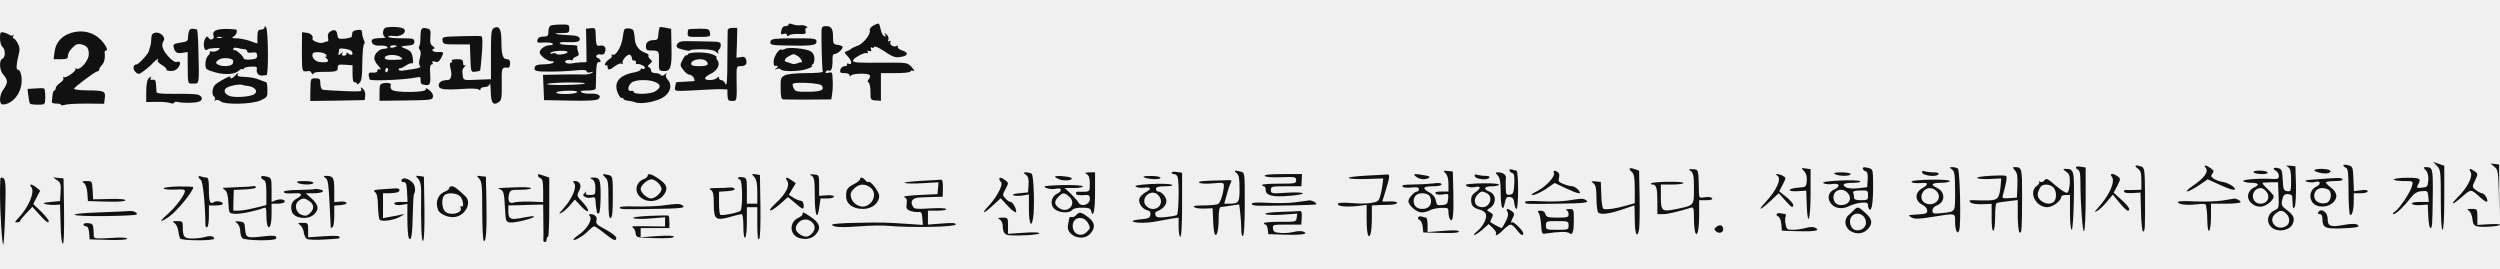
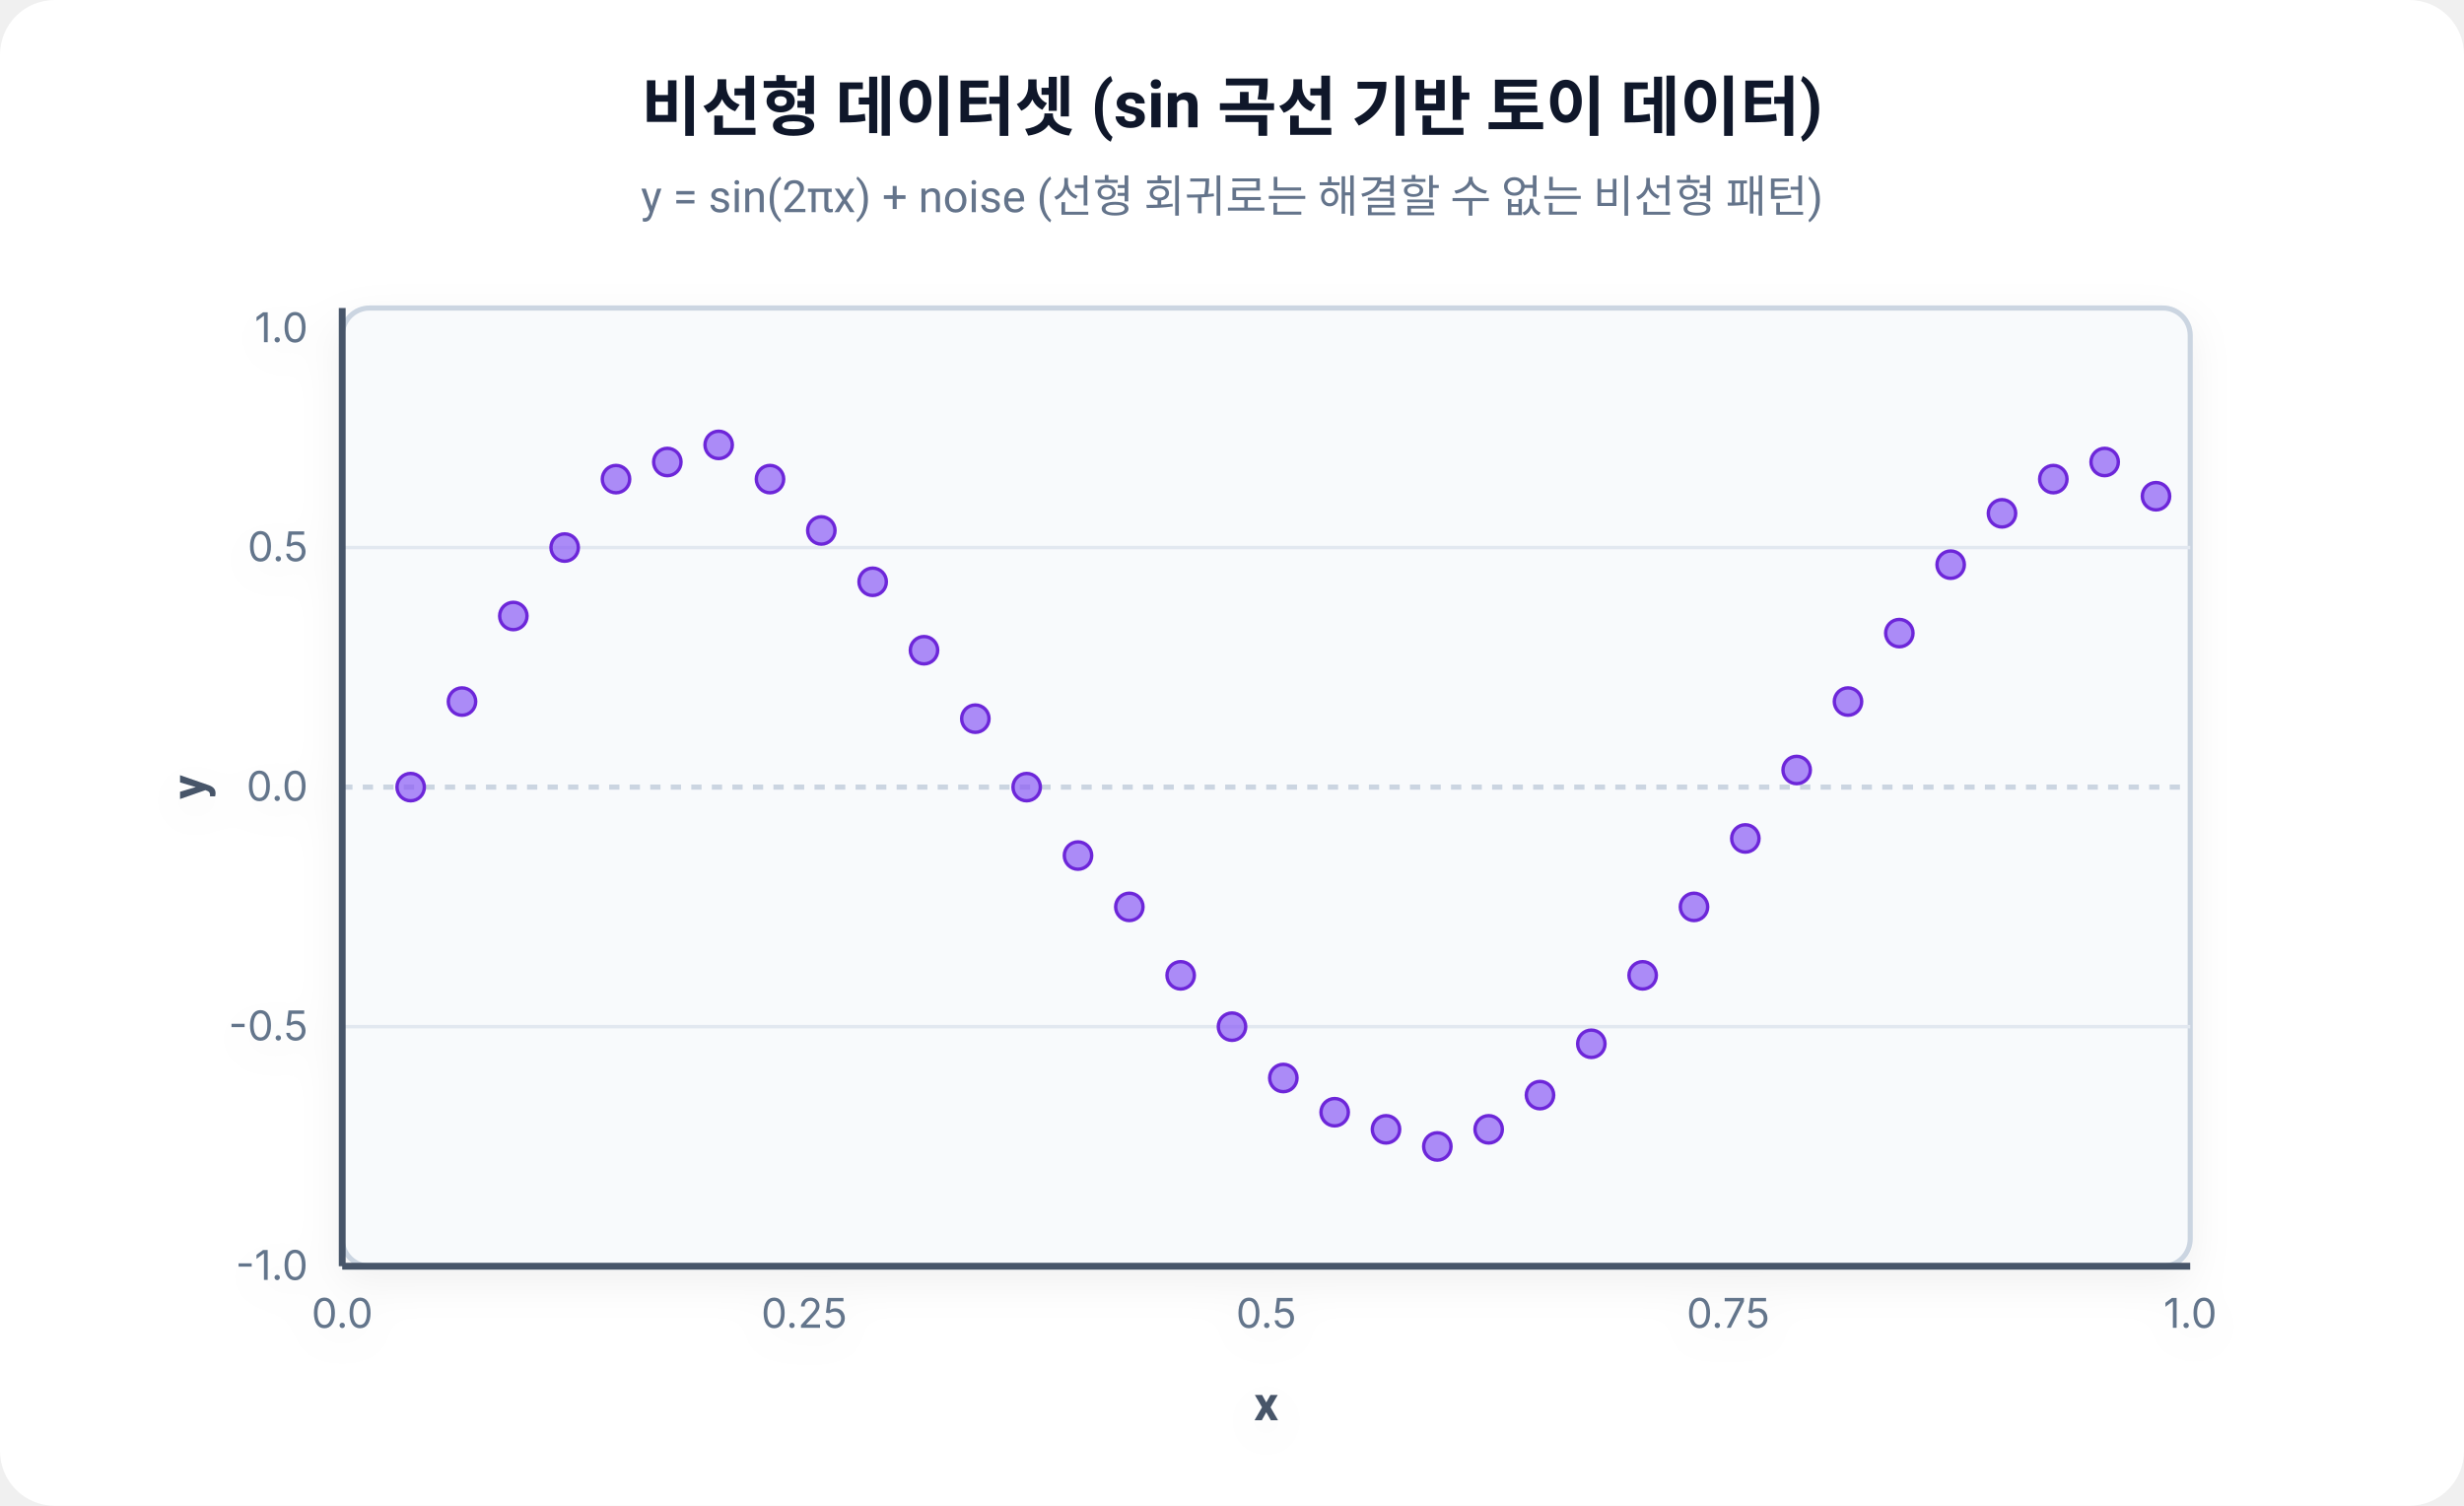
- <svg xmlns="http://www.w3.org/2000/svg" version="1.0" width="1436pt" height="154pt" viewBox="0 0 1436 154">
-   <g fill="none" stroke="none" transform="translate(0,154) scale(0.1,-0.1)">
-     <g fill="#111111">
-       <path d="M4530 1400 c0 -6 -8 -10 -19 -10 -12 0 -20 -9 -23 -25 -5 -21 -2 -25 13 -20 11 4 19 2 19 -6 0 -8 4 -8 13 -2 6 6 32 9 55 8 38 -2 43 0 39 16 -3 11 0 19 6 19 7 0 6 4 -2 9 -8 5 -23 8 -33 6 -11 -2 -30 0 -44 5 -15 6 -24 6 -24 0z" />
-       <path d="M5018 1394 c-15 -8 -25 -20 -22 -27 8 -21 -38 -80 -71 -90 -16 -6 -32 -13 -35 -17 -3 -3 -14 -10 -24 -13 -18 -7 -18 -8 3 -30 25 -27 28 -52 5 -43 -8 3 -12 2 -9 -4 3 -6 -3 -10 -13 -10 -11 0 -22 -9 -25 -20 -4 -17 0 -20 24 -20 16 0 29 -5 29 -12 0 -9 3 -10 8 -2 9 13 100 15 108 2 3 -5 1 -15 -6 -23 -7 -9 -8 -15 0 -20 5 -3 10 -27 10 -53 0 -45 1 -47 30 -49 l30 -2 0 79 0 80 85 0 c48 0 85 4 85 10 0 5 7 7 16 3 9 -3 6 5 -9 21 -25 27 -26 27 -164 26 -155 -1 -173 0 -173 12 0 13 64 49 78 43 8 -3 10 0 6 7 -5 7 -2 9 9 5 12 -4 14 -2 10 10 -4 10 -2 14 4 10 6 -4 13 -2 15 4 2 6 27 -5 57 -25 54 -37 68 -40 109 -30 31 9 28 23 -8 35 -17 6 -27 16 -23 22 3 5 1 7 -5 4 -16 -11 -44 4 -38 20 4 9 2 11 -6 7 -7 -5 -9 -2 -5 9 3 9 -1 21 -11 29 -13 11 -14 11 -8 -1 6 -9 5 -12 -5 -9 -7 2 -16 19 -20 37 -9 41 -9 42 -41 25z" />
-       <path d="M3163 1393 c-7 -2 -13 -18 -13 -34 0 -25 -4 -29 -29 -29 -20 0 -30 -6 -34 -19 -4 -16 1 -18 39 -15 24 1 46 -2 49 -7 4 -5 -5 -9 -19 -9 -25 0 -56 -23 -56 -41 0 -20 51 -55 73 -51 4 1 7 -2 7 -6 0 -5 -21 -10 -46 -11 -53 -1 -64 -6 -64 -27 0 -10 14 -14 53 -15 73 -1 123 1 190 7 39 4 57 2 57 -6 0 -7 9 -9 23 -5 18 5 19 4 5 -5 -9 -5 -29 -9 -45 -8 -15 1 -74 1 -131 0 l-103 -2 3 -72 3 -73 149 -3 c103 -2 153 1 163 9 21 18 0 33 -44 31 -21 -1 -45 2 -53 8 -11 7 -2 10 33 10 30 0 48 4 49 13 0 6 2 44 2 82 1 50 5 69 14 68 17 -4 15 16 -3 23 -21 8 -7 27 16 21 12 -3 20 2 24 14 9 26 -3 41 -28 37 -23 -3 -23 -3 -26 80 -1 19 -6 23 -28 20 l-27 -3 2 -96 1 -96 -32 -1 c-17 -1 -41 -4 -53 -6 -28 -6 -52 9 -29 18 9 3 21 4 26 0 5 -3 9 -1 9 5 0 5 9 12 20 16 15 5 17 11 10 30 -5 12 -6 26 -3 29 4 3 -12 7 -35 7 -54 2 -59 3 -67 11 -4 4 10 7 31 6 67 -2 84 2 84 16 0 18 -13 22 -80 25 -65 3 -81 11 -22 11 38 0 42 2 42 25 0 23 -3 25 -47 24 -27 0 -54 -3 -60 -6z m97 -152 c0 -11 -59 -20 -66 -10 -2 5 -12 5 -21 2 -10 -4 -14 -2 -10 4 8 12 97 16 97 4z m100 -180 c0 -4 -50 -8 -111 -9 -61 -1 -108 1 -106 5 6 10 217 13 217 4z m-45 -51 c-3 -5 -33 -10 -66 -10 -78 0 -68 17 11 19 39 1 59 -3 55 -9z" />
-       <path d="M1520 1383 c0 -7 -9 -13 -20 -13 -16 0 -20 -7 -21 -32 -1 -18 -1 -36 0 -40 1 -10 3 -10 -44 7 -22 8 -56 14 -75 15 -29 0 -32 2 -17 11 17 10 24 38 10 40 -99 9 -139 -3 -126 -38 6 -17 -18 -28 -28 -12 -8 12 -11 12 -19 -1 -19 -28 -7 -84 13 -63 4 3 23 6 42 7 31 1 33 0 18 -12 -10 -7 -26 -11 -36 -8 -9 2 -15 1 -12 -4 3 -4 -2 -13 -10 -20 -8 -7 -15 -28 -15 -46 0 -32 3 -34 54 -49 59 -17 117 -13 140 11 8 7 16 10 20 7 3 -4 6 -2 6 3 0 5 18 10 39 11 34 2 39 0 36 -17 -4 -20 12 -37 33 -34 6 1 17 2 23 3 12 1 10 253 -2 273 -7 10 -9 10 -9 1z m-247 -60 c-7 -2 -19 -2 -25 0 -7 3 -2 5 12 5 14 0 19 -2 13 -5z m134 -66 c7 0 13 -6 13 -12 0 -7 11 -10 28 -7 22 3 28 0 29 -16 1 -16 -6 -21 -38 -24 -21 -2 -39 1 -39 6 0 12 -48 55 -54 48 -3 -3 -6 0 -6 7 0 7 9 9 27 5 15 -4 33 -7 40 -7z m-69 -62 c2 -2 2 -11 -1 -20 -7 -17 -63 -20 -87 -5 -13 9 -12 12 5 26 18 14 69 13 83 -1z" />
-       <path d="M2218 1382 c-21 -4 -25 -48 -5 -55 6 -3 -7 -6 -30 -6 -45 -1 -57 -9 -43 -31 5 -9 22 -13 44 -12 19 1 37 -2 41 -8 4 -6 -4 -10 -18 -10 -28 0 -57 -28 -57 -55 0 -10 10 -29 23 -43 15 -16 17 -23 7 -20 -8 2 -14 -2 -13 -9 2 -7 -8 -11 -25 -10 -22 2 -26 -2 -24 -18 2 -11 5 -21 6 -22 10 -10 206 -1 267 12 23 5 26 3 25 -17 -1 -18 5 -24 27 -26 29 -4 32 5 27 86 -1 18 3 32 10 32 6 0 8 5 4 11 -4 7 0 9 14 5 17 -6 24 0 37 23 16 32 15 34 -22 32 -11 -1 -24 3 -28 8 -3 6 0 11 7 11 8 1 6 6 -6 15 -14 10 -17 23 -14 55 3 36 1 41 -20 47 -31 7 -36 0 -37 -52 0 -24 -3 -47 -7 -51 -4 -4 -3 -13 3 -20 7 -8 7 -24 1 -47 -7 -23 -6 -39 0 -45 7 -7 -2 -13 -28 -17 -22 -3 -51 -8 -66 -10 -16 -3 -28 0 -28 5 0 6 3 9 8 8 4 -1 19 6 34 16 15 10 31 15 36 12 5 -3 6 11 3 31 -6 35 -13 43 -56 59 -15 7 -10 9 23 12 34 2 42 7 42 23 0 17 -7 19 -75 19 -41 0 -75 4 -75 9 0 5 15 7 34 4 39 -5 76 21 56 41 -10 10 -67 15 -102 8z m62 -106 c0 -2 -9 -6 -20 -9 -11 -3 -20 -1 -20 4 0 5 9 9 20 9 11 0 20 -2 20 -4z m25 -67 c11 -11 11 -11 -47 -13 -31 -1 -48 3 -48 11 0 22 71 24 95 2z m-75 -68 c0 -6 -4 -12 -8 -15 -5 -3 -9 1 -9 9 0 8 4 15 9 15 4 0 8 -4 8 -9z" />
-       <path d="M2837 1379 c-15 -9 -17 -27 -17 -152 l0 -142 -80 -3 c-86 -4 -80 -7 -84 48 -1 8 5 21 14 28 8 8 9 11 3 7 -9 -4 -13 1 -13 14 0 17 -6 21 -36 21 -21 0 -33 -4 -29 -10 3 -5 2 -10 -4 -10 -9 0 -9 -7 -1 -45 7 -31 -1 -55 -19 -55 -32 0 -51 -11 -51 -30 0 -23 27 -28 133 -21 51 4 92 2 97 -3 7 -7 10 -6 10 2 0 7 11 12 24 12 15 0 26 7 29 18 3 9 5 -11 6 -44 1 -66 14 -83 47 -60 15 11 17 28 16 105 -2 92 0 96 36 92 7 -1 12 9 12 24 0 18 -5 25 -19 25 -23 0 -31 26 -31 106 0 67 -13 89 -43 73z" />
-       <path d="M3789 1384 c-4 -13 -7 -27 -8 -49 -1 -18 -7 -25 -20 -25 -35 0 -51 -12 -51 -36 0 -18 5 -24 23 -24 53 0 53 0 52 -60 -1 -54 -1 -56 26 -58 41 -3 49 21 46 139 l-2 103 -32 7 c-18 3 -34 5 -34 3z" />
-       <path d="M4719 1368 c-2 -63 3 -233 7 -240 3 -4 -40 -8 -94 -8 -62 0 -109 -5 -125 -13 -22 -12 -24 -18 -23 -75 0 -48 4 -62 16 -63 8 -1 74 -1 145 -1 l130 1 5 33 c4 29 5 56 1 110 -1 11 -7 15 -23 10 -14 -3 -19 -2 -14 7 4 6 11 9 16 6 14 -9 23 15 22 57 -1 27 2 38 12 38 16 0 46 26 46 40 0 5 -12 10 -27 12 -25 3 -28 7 -28 43 0 50 -9 65 -41 65 -18 0 -24 -6 -25 -22z m1 -319 c17 -26 -1 -35 -75 -36 -65 -1 -76 1 -85 18 -6 11 -9 23 -6 27 8 13 158 5 166 -9z" />
-       <path d="M1086 1363 c-3 -8 -6 -25 -6 -38 0 -20 -6 -25 -44 -30 -38 -6 -43 -9 -38 -28 7 -29 19 -36 52 -30 l28 4 0 -63 c1 -126 -1 -118 32 -118 36 0 35 -10 29 213 -1 53 -5 97 -8 98 -3 0 -14 2 -23 4 -9 2 -19 -4 -22 -12z" />
-       <path d="M3586 1370 c-2 -3 -7 -26 -10 -52 -8 -50 -41 -102 -58 -92 -7 4 -8 2 -4 -4 3 -6 -2 -16 -13 -21 -10 -6 -21 -18 -25 -26 -3 -9 -2 -13 4 -10 6 3 10 -1 10 -9 0 -21 12 -20 44 5 14 11 31 17 37 13 7 -4 9 -3 6 3 -9 14 29 57 42 48 6 -3 11 -13 11 -21 0 -8 6 -13 13 -12 6 2 11 -3 10 -9 -2 -7 0 -12 5 -11 15 4 52 -14 46 -23 -3 -5 -10 -7 -15 -4 -5 4 -9 2 -9 -4 0 -6 -17 -13 -37 -17 -91 -16 -123 -62 -90 -128 8 -14 17 -23 20 -19 4 3 7 2 7 -3 0 -5 11 -11 23 -12 13 -1 34 -5 47 -10 36 -13 130 6 167 34 37 28 44 71 17 98 -8 9 -12 21 -8 28 6 10 4 10 -8 0 -11 -9 -18 -10 -23 -2 -3 5 -17 10 -31 10 -14 0 -24 6 -24 14 0 8 -6 17 -12 20 -10 3 -8 9 5 19 15 13 15 16 2 27 -8 7 -13 16 -10 20 3 5 -5 12 -17 16 -36 11 -60 42 -62 82 -1 21 -5 43 -9 49 -7 11 -46 14 -51 3z m179 -302 c32 -14 32 -31 0 -52 -27 -18 -125 -20 -125 -4 0 5 -6 8 -13 6 -23 -5 -24 24 -1 46 19 19 101 22 139 4z" />
-       <path d="M3954 1371 c-2 -2 -4 -13 -4 -23 0 -19 1 -20 55 -20 75 0 77 1 73 24 -3 21 -8 23 -61 23 -32 0 -61 -2 -63 -4z" />
-       <path d="M4180 1368 c-1 -7 -1 -85 -2 -173 0 -117 -3 -154 -11 -137 -5 12 -16 22 -24 22 -7 0 -13 5 -13 12 0 9 -3 9 -12 0 -15 -15 -68 -16 -68 -2 0 6 15 18 34 27 37 17 55 56 37 77 -6 7 -8 15 -5 18 3 3 -10 11 -30 18 -40 13 -136 11 -136 -3 0 -6 -3 -7 -6 -4 -4 4 -14 -8 -23 -26 -16 -30 -16 -33 4 -59 11 -15 27 -27 36 -27 14 -1 29 -20 29 -35 0 -2 -23 -4 -52 -5 -28 -1 -53 -3 -54 -4 -1 -1 -4 -13 -6 -27 -3 -27 -18 -26 200 -14 56 3 102 2 101 -2 -1 -5 -1 -21 0 -36 1 -23 6 -28 26 -28 28 0 28 -1 26 118 -1 81 -1 82 23 82 29 0 40 13 31 39 -4 13 -12 17 -30 13 l-25 -4 3 86 2 86 -27 0 c-16 0 -28 -6 -28 -12z m-121 -181 c16 -20 4 -27 -46 -27 -30 0 -43 4 -43 14 0 26 69 36 89 13z" />
-       <path d="M1897 1359 c-11 -7 -16 -18 -13 -34 3 -14 2 -24 -2 -23 -4 1 -15 -2 -25 -7 -19 -8 -70 12 -62 24 7 13 -11 31 -35 33 l-25 3 -1 -112 c0 -102 2 -113 18 -113 10 0 20 1 23 3 3 1 10 -5 15 -13 5 -8 10 -10 10 -4 0 7 18 11 43 11 88 0 97 2 97 24 0 18 5 20 43 17 l42 -3 0 -50 c0 -35 4 -49 13 -48 6 2 12 -2 12 -8 0 -6 7 -4 15 5 12 11 16 40 16 116 1 55 5 103 10 106 5 3 5 13 -1 24 -5 10 -10 28 -10 40 0 17 -5 21 -27 18 -16 -2 -29 -9 -29 -15 -1 -7 -2 -17 -3 -22 0 -5 -19 -11 -41 -13 -35 -3 -39 -1 -42 21 -3 28 -16 35 -41 20z m122 -112 c6 -8 8 -17 4 -20 -3 -4 -12 -2 -20 4 -9 9 -13 8 -13 0 0 -6 -7 -11 -16 -11 -9 0 -12 5 -8 13 6 9 4 9 -8 -1 -14 -11 -16 -10 -13 5 2 10 4 19 4 21 3 9 61 -1 70 -11z m-145 -23 c4 -10 2 -13 -7 -9 -6 4 -3 0 7 -9 23 -19 8 -28 -38 -22 -28 3 -50 30 -39 49 8 14 71 7 77 -9z" />
-       <path d="M0 1320 c0 -21 6 -43 14 -49 18 -15 18 -61 0 -68 -21 -8 -17 -70 6 -93 11 -11 20 -28 20 -39 0 -10 -9 -30 -20 -44 -24 -31 -27 -87 -4 -87 44 0 90 43 104 100 11 46 1 100 -19 100 -9 0 -7 35 7 90 7 26 5 42 -7 63 -8 15 -19 27 -24 27 -4 0 -5 6 -1 13 4 6 4 9 -1 5 -4 -4 -13 -4 -19 1 -6 4 -21 11 -33 14 -21 5 -23 1 -23 -33z" />
-       <path d="M390 1344 c-44 -19 -72 -56 -77 -105 l-5 -39 41 0 c35 0 41 3 41 20 0 12 11 32 26 46 19 20 31 24 52 19 32 -8 42 -21 42 -57 0 -34 -47 -91 -69 -83 -8 3 -12 3 -8 -1 9 -10 -54 -55 -66 -47 -6 3 -7 1 -3 -5 4 -6 -5 -19 -19 -28 -14 -9 -25 -23 -25 -30 0 -8 -4 -14 -8 -14 -4 0 -9 -11 -10 -25 -1 -13 -3 -30 -4 -37 -2 -8 7 -13 25 -13 15 1 27 -3 27 -7 0 -4 10 -4 23 0 12 4 68 7 124 7 l101 -1 4 33 c5 40 -2 43 -104 44 -43 0 -76 5 -73 10 10 15 123 99 134 99 6 0 11 5 11 11 0 6 7 17 15 25 14 14 20 41 16 72 -1 6 3 12 9 12 14 0 -5 36 -34 64 -47 47 -120 58 -186 30z" />
-       <path d="M893 1352 c-17 -2 -23 -11 -24 -33 -1 -28 -4 -44 -9 -54 -1 -3 -3 -10 -4 -16 -2 -16 -59 -79 -72 -79 -20 0 -23 -27 -5 -44 16 -15 20 -14 49 8 18 13 41 33 51 45 18 20 38 30 27 13 -3 -5 8 -16 25 -26 16 -9 27 -21 25 -25 -3 -4 8 -8 24 -9 20 0 35 7 44 20 17 24 12 40 -9 32 -17 -7 -73 51 -81 84 -4 12 -1 28 5 36 16 19 -17 54 -46 48z" />
-       <path d="M2647 1332 c-105 -3 -108 -3 -105 -25 3 -21 8 -22 80 -22 l77 0 3 -80 c3 -79 3 -80 28 -77 14 2 26 5 28 6 1 2 6 46 10 99 5 64 4 97 -3 99 -5 2 -59 2 -118 0z" />
-       <path d="M4427 1305 c-9 -21 3 -25 74 -26 160 -4 189 0 189 21 0 19 -7 20 -129 20 -104 0 -130 -3 -134 -15z" />
-       <path d="M3914 1302 c-12 -2 -24 -11 -27 -21 -3 -13 5 -19 39 -27 23 -6 41 -7 39 -3 -3 3 26 6 63 6 47 0 73 -5 86 -16 11 -9 16 -11 13 -4 -4 6 -3 14 3 18 5 3 10 15 10 26 0 16 -7 19 -42 20 -24 0 -70 1 -103 2 -33 1 -70 1 -81 -1z" />
-       <path d="M4509 1259 c-7 -4 -16 -6 -20 -4 -12 8 -43 -36 -45 -65 -1 -16 1 -29 5 -28 19 2 24 -4 11 -13 -13 -9 -12 -10 2 -5 10 3 19 2 22 -2 8 -13 87 -14 138 -2 26 7 45 16 42 21 -3 5 -1 9 4 9 5 0 9 14 10 30 0 21 -6 35 -21 45 -25 16 -129 26 -148 14z m70 -39 c18 -9 37 -41 23 -38 -4 1 -15 -2 -24 -6 -10 -5 -26 -5 -35 0 -10 4 -21 8 -25 8 -18 2 -10 22 13 33 29 15 26 15 48 3z" />
-       <path d="M1350 1105 c-13 -16 -35 -21 -26 -6 9 14 -78 -32 -91 -49 -15 -18 -17 -57 -3 -65 6 -4 7 -11 4 -17 -4 -7 -2 -8 5 -4 6 4 19 2 28 -6 25 -21 179 -17 229 5 39 18 41 21 40 60 0 23 -3 43 -6 44 -3 1 -18 7 -35 13 -33 13 -52 17 -103 19 -19 0 -31 5 -27 11 9 15 -1 12 -15 -5z m76 -59 c44 -6 61 -37 27 -51 -34 -13 -108 -16 -135 -6 -29 11 -37 34 -16 47 19 12 72 22 88 17 8 -3 24 -6 36 -7z" />
-       <path d="M852 1088 c-7 -7 -12 -39 -12 -73 l0 -61 58 1 c31 1 67 -2 80 -7 12 -4 22 -3 22 2 0 5 10 7 23 4 28 -7 96 -6 119 2 25 8 22 31 -4 40 -13 4 -71 6 -130 5 -80 -1 -108 2 -109 11 -1 7 -2 27 -3 43 -1 23 -5 29 -20 27 -11 -2 -15 1 -11 7 8 15 2 14 -13 -1z" />
-       <path d="M1783 1025 l-1 -65 156 2 157 3 3 26 c2 14 -4 31 -13 39 -13 11 -15 10 -10 -3 6 -13 -7 -14 -102 -10 -59 2 -114 6 -120 8 -7 3 -13 18 -13 35 0 26 -3 30 -28 30 -28 0 -28 -1 -29 -65z" />
-       <path d="M2203 1062 c-20 -3 -23 -9 -23 -52 l0 -49 153 2 c144 2 152 3 154 22 2 12 -7 27 -22 38 -16 12 -23 13 -19 4 7 -19 -180 -21 -196 -2 -7 8 -9 18 -6 24 7 11 -12 18 -41 13z" />
-       <path d="M201 1032 l-43 -3 5 -40 c3 -23 7 -42 9 -44 5 -5 30 -7 61 -6 25 1 27 4 27 45 0 25 -3 46 -7 48 -5 2 -28 2 -52 0z" />
-       <path d="M13998 587 c21 -22 22 -32 22 -195 0 -108 4 -172 10 -172 6 0 10 68 10 184 l0 184 -32 11 -32 11 22 -23z" />
-       <path d="M13460 590 c0 -4 7 -10 15 -14 12 -4 15 -29 15 -135 0 -71 4 -132 9 -135 11 -7 21 28 21 82 l0 42 40 0 c23 0 40 5 40 11 0 8 -14 10 -40 6 l-39 -5 -3 71 c-3 68 -4 71 -30 78 -16 4 -28 4 -28 -1z" />
-       <path d="M14327 583 c21 -17 23 -28 26 -148 l3 -130 -1 145 0 145 -25 3 -25 3 22 -18z" />
-       <path d="M11925 580 c-3 -4 2 -10 10 -14 11 -4 15 -22 15 -73 0 -126 13 -294 21 -281 5 7 9 92 9 189 l0 177 -25 4 c-14 3 -28 2 -30 -2z" />
-       <path d="M12278 573 c18 -13 22 -25 22 -69 l0 -54 -37 -1 c-21 -1 -44 -1 -50 0 -7 1 -13 -3 -13 -9 0 -7 17 -10 48 -9 l47 3 3 -112 c1 -63 7 -112 12 -112 11 0 12 18 11 220 -1 128 -3 145 -18 152 -34 13 -49 8 -25 -9z" />
-       <path d="M12670 575 c18 -21 -10 -59 -74 -102 -27 -18 -41 -33 -33 -33 8 0 38 16 67 35 l51 35 66 -30 c36 -17 73 -30 81 -30 31 0 -18 37 -56 44 -21 3 -46 12 -57 20 -16 11 -17 17 -7 29 11 13 9 18 -10 31 -29 20 -44 21 -28 1z" />
-       <path d="M13143 580 c13 -9 17 -25 17 -76 0 -62 -1 -65 -22 -62 -21 3 -23 9 -26 64 -3 54 -6 63 -25 68 -27 7 -37 -3 -14 -15 9 -6 17 -19 17 -29 0 -16 -7 -19 -32 -18 -80 5 -179 -3 -173 -12 3 -5 24 -10 46 -10 44 0 51 -12 14 -28 -13 -6 -28 -23 -31 -38 -10 -39 36 -78 80 -70 30 6 66 38 66 58 0 6 -17 26 -37 44 -20 19 -32 34 -25 35 7 0 29 1 50 2 l37 0 3 -75 c3 -71 2 -75 -23 -86 -52 -24 -49 -92 6 -111 39 -13 88 4 99 35 12 31 5 48 -35 78 -29 22 -32 29 -26 58 6 27 12 33 31 33 14 0 26 -6 26 -12 1 -7 2 -28 3 -45 1 -27 3 -30 12 -16 5 10 8 66 7 125 l-3 108 -30 3 c-25 2 -27 1 -12 -8z m-129 -136 c30 -30 13 -74 -29 -74 -60 0 -59 88 2 90 6 0 19 -7 27 -16z m118 -131 c24 -22 23 -60 -3 -73 -54 -30 -106 34 -59 72 27 22 38 23 62 1z" />
-       <path d="M9360 571 c0 -5 7 -14 15 -21 11 -9 15 -34 15 -95 l0 -82 -57 -16 c-55 -15 -93 -21 -120 -18 -8 1 -13 27 -15 79 l-3 77 -30 3 c-27 2 -28 1 -12 -11 13 -11 17 -30 17 -83 0 -38 4 -75 9 -83 11 -17 67 -10 149 19 31 11 58 20 59 20 2 0 3 -36 3 -79 0 -81 13 -115 24 -63 4 15 5 98 4 184 l-3 158 -27 9 c-16 6 -28 6 -28 2z" />
-       <path d="M10350 573 c0 -2 7 -11 16 -20 9 -10 14 -29 12 -52 -3 -35 -4 -36 -50 -39 -27 -2 -48 -8 -48 -13 0 -7 19 -9 48 -7 l47 3 3 -83 c5 -137 22 -84 22 67 l0 139 -25 4 c-14 3 -25 3 -25 1z" />
-       <path d="M10700 571 c0 -5 7 -12 16 -15 11 -4 14 -17 12 -48 l-3 -43 -50 -6 c-50 -6 -85 3 -85 21 0 6 23 10 52 10 32 0 48 4 43 9 -6 5 -57 7 -119 4 -77 -4 -103 -9 -91 -16 10 -5 32 -7 51 -4 41 7 47 -14 10 -31 -32 -14 -42 -47 -22 -77 21 -32 66 -40 107 -19 18 9 50 18 71 20 31 2 38 -1 38 -16 0 -10 4 -21 9 -24 13 -8 21 47 20 145 0 81 -2 87 -22 93 -30 8 -37 7 -37 -3z m-86 -140 c23 -26 13 -59 -21 -67 -32 -8 -57 6 -61 35 -7 48 49 69 82 32z m116 -13 c0 -26 -3 -28 -40 -28 -28 0 -40 4 -40 14 0 8 -2 20 -5 28 -4 9 7 13 40 14 43 1 45 0 45 -28z" />
-       <path d="M11213 566 c14 -11 17 -30 17 -125 0 -124 5 -116 -77 -125 -48 -5 -53 -3 -53 15 0 12 10 23 25 29 50 19 50 79 -1 102 -38 18 -28 28 26 28 28 0 50 5 50 10 0 6 -42 9 -110 8 -60 -1 -110 -6 -110 -10 0 -9 22 -12 63 -9 35 3 34 -10 -3 -31 -42 -24 -42 -71 0 -93 18 -9 30 -23 30 -35 0 -16 -8 -19 -57 -22 -54 -3 -56 -4 -35 -16 19 -11 39 -11 121 2 137 22 131 23 131 -26 0 -52 14 -81 24 -50 11 34 4 346 -8 354 -6 4 -20 8 -31 8 -19 -1 -19 -1 -2 -14z m-88 -126 c34 -38 -10 -88 -61 -69 -28 10 -36 42 -17 68 18 27 55 27 78 1z" />
-       <path d="M11574 561 c13 -15 16 -34 14 -87 l-3 -69 -43 -3 c-38 -3 -43 -1 -38 15 20 70 26 106 19 112 -4 4 -46 4 -93 1 -51 -3 -80 -8 -72 -13 7 -5 41 -7 75 -5 l62 3 -3 -39 c-7 -74 -16 -86 -69 -87 -27 -1 -64 0 -83 1 -29 1 -33 -1 -22 -12 8 -8 33 -12 68 -11 l54 2 0 -80 c0 -51 4 -78 10 -74 6 3 10 39 10 80 0 41 3 76 8 78 4 3 33 8 65 11 l57 7 0 -90 c0 -49 5 -93 10 -96 13 -8 14 13 15 207 0 163 -1 168 -42 168 -14 0 -14 -2 1 -19z" />
-       <path d="M13934 561 c12 -13 16 -32 14 -58 -3 -35 -6 -38 -36 -41 -31 -3 -33 -2 -23 17 20 36 13 40 -64 40 -41 0 -75 -5 -75 -10 0 -5 25 -9 56 -9 56 0 56 0 49 -27 -8 -35 -71 -129 -98 -148 -12 -8 -16 -15 -8 -15 14 0 60 44 101 97 18 23 35 33 60 35 33 3 35 1 38 -29 l3 -33 -51 0 c-34 0 -49 -4 -45 -11 4 -6 26 -9 49 -7 l41 3 3 -68 c2 -37 7 -67 12 -67 11 0 12 15 14 202 1 142 -1 148 -41 148 -14 0 -14 -2 1 -19z" />
-       <path d="M8670 562 c0 -5 7 -13 16 -16 12 -4 14 -19 12 -63 -3 -51 -6 -58 -25 -61 -21 -3 -23 1 -24 40 -1 24 0 49 1 57 2 17 -18 31 -44 31 -18 0 -18 -1 -3 -18 13 -14 17 -38 17 -100 0 -85 13 -116 24 -56 6 29 11 35 29 32 17 -2 23 -11 25 -35 2 -18 7 -33 13 -33 5 0 9 48 9 110 0 61 -4 110 -9 110 -5 0 -16 3 -25 6 -9 3 -16 2 -16 -4z" />
-       <path d="M9713 557 c14 -12 17 -30 17 -100 0 -99 2 -96 -97 -117 -88 -18 -93 -14 -93 70 l0 70 65 0 c36 0 65 4 65 9 0 11 -176 8 -186 -2 -4 -4 0 -7 8 -7 22 0 28 -21 28 -101 l0 -69 33 0 c27 0 86 14 160 37 15 5 17 -3 17 -63 0 -75 13 -113 23 -72 4 12 7 58 7 101 l0 77 41 0 c27 0 38 4 33 11 -4 7 -21 9 -40 6 -31 -5 -34 -4 -35 21 -3 144 -2 137 -34 140 -27 2 -28 1 -12 -11z" />
-       <path d="M11868 554 c19 -13 22 -24 21 -66 -2 -31 -7 -52 -15 -55 -8 -3 -37 16 -66 41 -47 41 -54 44 -65 30 -7 -9 -17 -13 -25 -8 -7 4 -10 4 -6 -1 5 -5 -1 -14 -12 -22 -50 -35 -7 -123 59 -123 31 0 81 36 81 60 0 5 11 10 25 10 l25 0 0 -100 c0 -57 4 -100 10 -100 5 0 10 69 12 166 3 177 1 184 -49 184 -15 0 -14 -2 5 -16z m-74 -90 c19 -18 21 -65 4 -82 -32 -32 -105 8 -92 51 3 12 11 28 16 35 14 17 53 15 72 -4z" />
-       <path d="M13294 561 c8 -12 62 -22 81 -15 27 11 4 24 -41 24 -25 0 -43 -4 -40 -9z" />
-       <path d="M14191 552 c15 -24 -17 -88 -71 -142 -52 -52 -36 -51 24 1 51 45 48 45 108 -10 15 -13 30 -22 34 -19 8 9 -15 48 -29 48 -7 0 -22 8 -35 18 -23 18 -23 18 -5 56 17 37 17 38 -2 52 -26 19 -37 18 -24 -4z" />
-       <path d="M6730 548 c0 -4 6 -8 14 -8 8 0 17 -7 20 -16 10 -27 7 -212 -4 -219 -6 -4 -34 -9 -64 -12 -43 -4 -54 -2 -59 11 -4 11 -1 19 11 23 30 11 52 35 52 58 0 23 -28 55 -48 55 -7 0 -12 7 -12 15 0 11 13 15 53 15 35 1 47 3 37 9 -8 5 -62 7 -119 4 -73 -4 -98 -9 -86 -16 9 -5 30 -7 46 -5 41 6 46 -8 10 -26 -16 -9 -32 -25 -36 -35 -8 -26 14 -60 43 -68 17 -4 22 -12 20 -27 -3 -18 -11 -22 -58 -26 -30 -3 -50 -8 -44 -12 16 -10 83 -10 134 0 25 5 64 12 88 16 l42 6 0 -55 c0 -30 5 -55 10 -55 6 0 10 68 10 184 l0 184 -30 4 c-16 3 -30 1 -30 -4z m-62 -157 c7 -46 -49 -69 -83 -35 -37 37 16 99 60 70 11 -7 21 -23 23 -35z" />
-       <path d="M7103 546 c13 -11 17 -29 17 -89 0 -81 -4 -87 -60 -87 l-28 0 15 53 c7 28 18 59 23 68 7 13 3 16 -21 14 -16 -1 -62 -2 -101 -3 -52 -2 -69 -5 -58 -12 8 -5 42 -7 78 -3 56 5 62 4 62 -13 -1 -37 -19 -97 -32 -105 -7 -5 -44 -9 -83 -9 -50 0 -66 -3 -55 -10 8 -6 35 -9 60 -8 l45 2 3 -64 c1 -36 5 -72 8 -80 11 -30 24 14 24 83 0 46 4 67 13 68 6 0 33 4 58 8 l47 7 6 -50 c3 -28 6 -70 6 -94 0 -26 4 -41 10 -37 6 4 10 76 10 184 0 177 0 179 -22 185 -36 9 -45 7 -25 -8z" />
-       <path d="M8303 545 c11 -10 17 -33 17 -61 l0 -44 -41 0 c-27 0 -38 -4 -33 -11 4 -7 21 -9 41 -6 33 6 34 5 31 -26 -3 -28 -7 -32 -34 -35 -28 -3 -32 0 -37 27 -4 20 -17 35 -37 46 -44 23 -37 35 20 35 31 0 50 4 50 11 0 8 -16 10 -52 5 -29 -3 -81 -6 -116 -6 -44 0 -61 -3 -56 -11 4 -7 24 -9 50 -6 33 3 44 1 44 -9 0 -8 -4 -14 -10 -14 -16 0 -50 -38 -50 -55 0 -25 47 -65 75 -65 15 0 36 5 48 12 12 7 41 13 65 14 39 1 42 0 42 -25 0 -14 4 -33 9 -40 16 -25 22 24 19 154 l-3 120 -29 3 c-27 3 -28 2 -13 -13z m-95 -127 c7 -7 12 -21 12 -33 0 -28 -19 -45 -50 -45 -31 0 -50 17 -50 45 0 28 19 45 50 45 14 0 31 -5 38 -12z" />
-       <path d="M8926 546 c8 -20 -49 -81 -99 -105 -30 -15 -36 -21 -21 -21 12 0 45 16 73 34 l51 35 63 -30 c75 -35 98 -38 72 -9 -10 11 -25 20 -33 20 -9 0 -31 5 -49 12 -29 11 -33 16 -28 37 4 15 1 27 -7 32 -19 13 -28 11 -22 -5z" />
-       <path d="M11040 552 c0 -21 83 -32 95 -12 4 6 -8 10 -29 10 -19 0 -41 3 -50 6 -9 3 -16 2 -16 -4z" />
-       <path d="M12945 550 c3 -5 24 -10 46 -10 24 0 38 4 34 10 -3 6 -24 10 -46 10 -24 0 -38 -4 -34 -10z" />
-       <path d="M5893 536 c14 -11 17 -25 15 -58 l-3 -43 -50 -5 c-32 -3 -44 -8 -33 -12 9 -4 33 -4 52 -1 l36 6 0 -81 c0 -86 14 -117 24 -55 10 59 4 247 -8 255 -6 4 -20 8 -31 8 -19 -1 -19 -1 -2 -14z" />
-       <path d="M6243 539 c12 -7 17 -23 17 -54 0 -42 -2 -45 -27 -46 -16 -1 -34 -1 -40 0 -7 1 -13 -3 -13 -9 0 -10 18 -14 58 -10 17 1 22 -4 22 -23 0 -33 -49 -48 -65 -21 -5 10 -26 33 -44 51 l-35 33 52 0 c29 0 52 4 52 9 0 6 -46 9 -110 8 -60 -1 -110 -5 -110 -8 0 -11 43 -19 66 -13 33 8 38 -13 7 -28 -38 -18 -44 -69 -11 -92 28 -20 82 -21 97 -2 7 9 30 14 58 13 36 0 47 -4 50 -18 13 -47 23 2 23 107 l0 114 -32 0 c-27 -1 -30 -2 -15 -11z m-103 -127 c48 -39 -3 -102 -55 -68 -30 20 -32 39 -5 66 25 25 32 25 60 2z" />
-       <path d="M10540 540 c20 -13 90 -13 90 0 0 6 -24 10 -52 10 -38 0 -49 -3 -38 -10z" />
-       <path d="M3090 531 c0 -5 7 -11 15 -15 11 -4 15 -22 15 -71 l0 -66 -72 3 c-40 1 -83 -1 -96 -5 -26 -10 -38 9 -28 48 6 23 11 25 66 25 33 0 60 4 60 9 0 5 -39 7 -87 5 -113 -4 -112 -4 -88 -13 17 -7 21 -20 25 -97 5 -87 5 -89 32 -92 28 -3 143 26 135 35 -3 3 -31 -1 -62 -7 -72 -15 -85 -10 -85 35 l0 35 50 1 c28 1 73 2 100 3 l50 1 1 -100 c1 -55 1 -103 0 -107 0 -5 4 -8 9 -8 6 0 10 7 10 15 0 8 3 15 8 15 4 0 7 76 7 170 l0 170 -29 10 c-35 12 -36 12 -36 1z" />
-       <path d="M3476 522 c17 -16 19 -32 19 -129 0 -84 3 -109 13 -106 9 4 12 38 12 123 0 114 -1 118 -22 124 -38 10 -43 7 -22 -12z" />
-       <path d="M3720 530 c0 -6 -11 -15 -25 -20 -36 -14 -50 -56 -30 -87 34 -51 117 -50 151 2 22 34 15 55 -31 87 -42 29 -65 35 -65 18z m60 -40 c11 -11 20 -27 20 -35 0 -22 -37 -55 -60 -55 -23 0 -60 33 -60 55 0 20 40 55 62 55 10 0 27 -9 38 -20z" />
-       <path d="M4333 523 c12 -15 17 -37 17 -86 l0 -67 -30 0 -30 0 0 74 c0 71 -1 74 -25 78 -25 5 -36 -7 -14 -14 14 -5 16 -165 2 -179 -11 -11 -105 -29 -115 -23 -5 3 -8 34 -8 69 l0 64 48 3 c27 2 45 7 42 13 -3 6 -16 9 -30 8 -14 -2 -47 -3 -75 -3 -39 0 -46 -3 -32 -11 13 -8 17 -24 17 -78 0 -91 10 -100 90 -78 33 10 64 17 70 17 6 0 10 -29 10 -71 0 -44 4 -68 10 -64 6 3 10 44 10 91 l0 84 30 0 30 0 0 -97 c0 -66 3 -94 10 -87 7 7 9 77 8 190 l-3 179 -25 4 c-24 3 -24 2 -7 -16z" />
-       <path d="M4663 530 c14 -9 17 -27 17 -115 0 -111 15 -149 26 -65 l7 50 38 0 c22 0 39 5 39 11 0 6 -17 9 -42 7 l-43 -3 0 60 c0 59 0 60 -30 63 -25 2 -27 1 -12 -8z" />
-       <path d="M7265 529 c4 -6 40 -9 93 -7 81 3 87 2 87 -17 0 -19 -7 -20 -97 -20 -54 0 -98 -3 -98 -7 0 -5 5 -8 10 -8 6 0 10 -9 10 -20 0 -33 39 -43 134 -35 114 9 101 25 -14 18 -87 -6 -90 -5 -90 16 0 20 5 21 88 21 l87 0 2 35 2 35 -110 0 c-75 0 -108 -3 -104 -11z" />
-       <path d="M7845 531 c-66 -4 -105 -9 -97 -14 7 -5 55 -7 105 -5 l92 3 -3 -30 c-2 -16 -7 -47 -13 -67 -9 -34 -13 -37 -55 -44 -26 -4 -77 -4 -115 0 -37 3 -70 2 -73 -3 -9 -15 38 -21 103 -15 l61 7 0 -86 c0 -83 12 -120 24 -74 3 12 6 52 6 90 l0 67 38 2 c20 1 53 2 72 2 19 1 35 6 35 11 0 6 -19 9 -42 8 -24 -1 -43 -1 -43 0 0 1 9 31 20 65 23 74 25 93 8 90 -7 -1 -62 -4 -123 -7z" />
-       <path d="M8134 525 c22 -17 54 -19 74 -6 9 5 1 10 -25 14 -61 11 -71 9 -49 -8z" />
-       <path d="M8470 532 c0 -21 73 -31 85 -12 4 6 -6 10 -24 10 -16 0 -36 3 -45 6 -9 3 -16 2 -16 -4z" />
-       <path d="M10209 531 c27 -17 -5 -86 -73 -158 -44 -48 -23 -40 33 12 l48 45 36 -40 c38 -43 47 -48 47 -27 0 8 -18 28 -40 46 l-40 32 20 39 c20 39 20 39 1 50 -25 13 -53 14 -32 1z" />
-       <path d="M12130 525 c22 -27 -13 -106 -79 -179 -23 -25 -23 -27 -4 -17 11 6 36 29 55 52 l34 41 38 -46 c20 -25 42 -46 47 -46 21 0 7 25 -36 63 l-44 40 21 40 c19 39 20 41 2 54 -26 19 -50 18 -34 -2z" />
-       <path d="M1140 525 c0 -4 6 -13 14 -19 12 -9 25 -145 26 -259 0 -10 5 -15 10 -12 6 3 10 33 10 66 l0 59 40 0 c22 0 40 4 40 9 0 13 -35 20 -51 10 -23 -14 -29 1 -29 72 0 53 -3 69 -14 69 -8 0 -21 3 -30 6 -9 3 -16 3 -16 -1z" />
-       <path d="M1500 521 c0 -5 7 -11 15 -15 11 -4 15 -22 15 -74 l0 -70 -65 -16 c-35 -9 -78 -16 -95 -16 l-30 0 1 60 2 59 66 3 c40 2 64 7 61 13 -3 6 -9 8 -15 6 -5 -2 -46 -5 -90 -6 -44 -2 -82 -4 -84 -4 -3 -1 3 -7 12 -13 11 -9 17 -31 19 -73 3 -60 3 -60 35 -63 29 -3 119 15 166 33 15 6 17 1 17 -38 0 -25 3 -53 6 -62 12 -29 24 5 24 68 l0 57 34 0 c19 0 37 4 40 9 9 14 -22 21 -49 11 l-25 -10 0 69 c0 63 -2 69 -22 75 -31 8 -38 7 -38 -3z" />
-       <path d="M1871 517 c13 -9 17 -40 22 -147 4 -74 7 -136 7 -138 0 -2 5 0 10 3 6 3 10 33 10 65 l0 59 38 3 c20 2 35 7 32 13 -3 6 -20 9 -37 7 l-33 -3 0 69 c0 72 -6 82 -48 82 -15 -1 -16 -2 -1 -13z" />
-       <path d="M2402 513 c11 -12 17 -35 17 -68 -2 -194 2 -298 11 -289 7 7 9 77 8 190 l-3 179 -25 4 c-24 3 -24 2 -8 -16z" />
-       <path d="M2753 513 c15 -17 17 -42 17 -186 0 -91 4 -168 9 -171 13 -9 18 66 15 224 l-3 145 -28 3 c-27 4 -27 3 -10 -15z" />
-       <path d="M6060 525 c0 -3 12 -10 27 -16 30 -11 85 -3 65 10 -15 9 -92 14 -92 6z" />
-       <path d="M6575 520 c29 -12 98 -12 90 0 -3 6 -30 10 -58 9 -38 0 -47 -3 -32 -9z" />
-       <path d="M0 438 c0 -120 12 -309 19 -302 3 3 8 88 11 190 5 181 3 194 -26 194 -2 0 -4 -37 -4 -82z" />
-       <path d="M328 505 c20 -14 23 -24 20 -68 l-3 -52 -55 -5 c-42 -5 -49 -7 -30 -12 14 -4 39 -6 55 -5 l30 2 3 -112 c1 -66 7 -113 13 -113 6 0 8 69 7 188 l-3 187 -30 3 -30 3 23 -16z" />
-       <path d="M2307 507 c-3 -9 1 -14 11 -13 14 1 18 -10 20 -56 l3 -58 -41 0 c-28 0 -39 -4 -34 -11 4 -7 21 -9 40 -6 l34 6 0 -92 c0 -51 4 -98 9 -105 13 -22 20 20 22 138 1 58 4 109 7 115 11 18 7 50 -8 66 -22 24 -57 32 -63 16z" />
-       <path d="M3403 509 c11 -7 17 -22 17 -49 0 -38 -2 -40 -31 -40 -21 0 -28 4 -23 13 5 9 3 9 -7 -1 -12 -11 -12 -14 1 -23 8 -5 25 -7 38 -4 19 5 22 1 23 -22 1 -16 2 -32 4 -38 1 -5 3 -16 3 -23 1 -7 7 -10 12 -7 6 3 10 48 10 100 0 97 -4 106 -48 105 -15 -1 -15 -2 1 -11z" />
-       <path d="M4522 500 c17 -26 -9 -76 -69 -130 -55 -52 -30 -52 29 -1 l44 39 40 -33 c47 -41 52 -42 50 -12 0 14 -8 24 -18 24 -9 1 -28 9 -42 18 l-25 16 20 34 20 33 -23 16 c-31 22 -41 20 -26 -4z" />
-       <path d="M4940 510 c0 -5 -15 -17 -32 -26 -41 -21 -48 -31 -48 -71 0 -44 38 -73 97 -73 52 0 93 33 93 75 0 24 -51 90 -62 80 -3 -3 -11 1 -18 10 -14 17 -30 20 -30 5z m58 -46 c40 -28 24 -92 -28 -109 -30 -9 -73 16 -81 49 -6 22 -3 33 16 52 28 28 61 31 93 8z" />
-       <path d="M5740 512 c0 -4 4 -12 10 -18 14 -14 -25 -87 -70 -135 -49 -51 -31 -50 24 2 l44 40 40 -43 c22 -24 43 -40 47 -37 9 9 -16 59 -30 59 -7 0 -20 9 -30 20 -18 19 -17 21 1 55 18 34 18 35 -1 49 -22 17 -35 20 -35 8z" />
-       <path d="M13305 510 c-63 -4 -74 -7 -53 -14 15 -4 36 -5 46 -1 31 9 37 -13 7 -27 -47 -21 -45 -91 3 -109 50 -19 112 13 112 57 0 14 -12 32 -30 46 -16 12 -30 25 -30 30 0 4 23 8 51 8 31 0 48 4 44 10 -6 10 -15 10 -150 0z m75 -64 c15 -19 9 -56 -11 -69 -9 -5 -28 -7 -42 -3 -52 13 -42 86 12 86 16 0 34 -7 41 -14z" />
-       <path d="M5285 501 c-60 -4 -100 -9 -88 -12 12 -4 61 -4 108 -1 l86 5 -3 -34 -3 -34 -105 -5 c-62 -3 -97 -8 -86 -13 14 -5 17 -15 14 -38 -4 -26 -1 -32 20 -40 14 -5 35 -8 46 -7 18 3 21 -3 24 -35 l3 -39 -88 6 c-133 9 -147 9 -295 6 -76 -1 -138 -6 -138 -10 0 -15 53 -18 159 -10 58 5 131 6 161 3 134 -12 390 -7 390 8 0 9 -23 10 -80 5 l-80 -6 0 40 0 40 56 0 c31 0 53 4 49 9 -3 6 -43 7 -94 4 -81 -5 -90 -4 -99 14 -16 29 2 48 45 49 21 1 58 2 83 3 l45 1 1 50 c1 31 -3 49 -10 48 -6 -1 -60 -4 -121 -7z" />
-       <path d="M483 488 c10 -8 17 -31 19 -58 l3 -45 108 -3 c68 -2 107 1 107 8 0 6 -35 9 -92 7 l-93 -2 -3 53 c-3 51 -4 52 -34 52 -28 0 -30 -2 -15 -12z" />
-       <path d="M1710 490 c20 -13 90 -13 90 0 0 6 -24 10 -52 10 -38 0 -49 -3 -38 -10z" />
-       <path d="M3297 489 c20 -20 -10 -92 -66 -153 -23 -25 -23 -27 -5 -18 12 7 34 26 49 44 l27 32 36 -39 c22 -23 38 -33 40 -26 2 7 -12 29 -31 49 -34 36 -35 38 -21 65 17 31 6 57 -24 57 -12 0 -13 -3 -5 -11z" />
-       <path d="M8420 479 c0 -12 31 -19 56 -13 31 8 31 -9 -1 -30 -17 -11 -25 -26 -25 -45 0 -32 13 -46 52 -56 15 -4 30 -15 33 -25 8 -24 -17 -72 -51 -99 -15 -12 -22 -21 -16 -21 6 0 27 14 47 31 l36 32 24 -23 c13 -13 22 -27 19 -31 -12 -21 15 -7 41 21 16 16 35 30 42 30 7 0 22 -13 35 -30 22 -30 38 -39 38 -20 0 14 -57 70 -64 63 -10 -10 -7 7 5 29 9 18 8 24 -7 35 -25 18 -37 16 -25 -4 6 -12 4 -28 -10 -55 -11 -21 -21 -38 -23 -38 -8 0 -66 32 -66 36 0 3 5 14 10 24 8 15 6 21 -11 31 -20 10 -20 12 -6 21 44 24 44 82 1 98 -37 14 -29 30 16 30 22 0 40 4 40 10 0 5 -40 8 -95 7 -52 -1 -95 -5 -95 -8z m121 -49 c37 -20 18 -80 -26 -80 -43 0 -58 39 -28 72 19 21 27 22 54 8z" />
-       <path d="M180 465 c22 -26 -15 -115 -74 -177 -23 -24 -24 -27 -7 -25 11 1 18 4 16 7 -1 3 14 22 34 43 l37 39 36 -40 c41 -46 58 -58 58 -42 0 7 -20 31 -44 55 l-45 43 20 39 20 38 -22 18 c-26 21 -46 23 -29 2z" />
-       <path d="M940 458 c0 -6 28 -8 63 -7 50 3 61 1 59 -11 -6 -27 -55 -91 -100 -131 -51 -45 -46 -51 10 -13 45 32 138 145 138 169 0 3 -38 4 -85 4 -47 -1 -85 -6 -85 -11z" />
-       <path d="M2580 460 c0 -6 -8 -13 -17 -17 -46 -16 -65 -60 -47 -108 10 -26 62 -48 100 -41 60 12 95 83 57 119 -53 49 -64 57 -78 57 -8 0 -15 -5 -15 -10z m62 -47 c18 -16 26 -69 8 -58 -5 3 -7 0 -4 -9 12 -31 -62 -48 -90 -20 -19 18 -21 75 -4 92 17 17 68 15 90 -5z" />
-       <path d="M1807 454 c-2 -2 -43 -4 -90 -5 -48 0 -87 -5 -87 -10 0 -10 17 -12 68 -9 38 2 42 -11 7 -30 -29 -16 -38 -39 -29 -74 10 -39 89 -52 126 -19 32 29 29 54 -9 90 l-37 33 46 0 c51 0 73 15 33 22 -13 3 -26 4 -28 2z m-29 -70 c27 -19 28 -45 2 -69 -16 -15 -26 -17 -48 -9 -34 12 -44 61 -16 81 23 17 35 16 62 -3z" />
-       <path d="M2196 453 c-48 -3 -56 -6 -42 -16 11 -9 16 -31 17 -79 1 -36 5 -72 9 -79 10 -15 85 -4 120 17 l25 15 -25 -5 c-14 -3 -42 -9 -62 -12 l-38 -7 0 72 0 71 34 0 c19 0 41 3 50 6 20 8 11 25 -12 22 -9 -1 -43 -3 -76 -5z" />
-       <path d="M9005 388 c-33 -5 -102 -7 -152 -4 -57 3 -93 2 -93 -4 0 -13 5 -13 190 -10 157 2 183 6 159 21 -16 10 -23 10 -104 -3z" />
-       <path d="M12765 388 c-33 -5 -104 -7 -157 -5 -54 3 -98 2 -98 -3 0 -14 48 -20 105 -14 43 5 55 4 57 -7 0 -8 2 -18 3 -24 2 -5 3 -36 4 -68 2 -87 21 -60 21 29 l0 74 85 0 c47 0 85 4 85 9 0 9 -26 22 -38 20 -4 -1 -34 -6 -67 -11z" />
-       <path d="M7440 378 c-36 -5 -107 -6 -157 -3 -60 3 -93 2 -93 -5 0 -5 10 -10 23 -11 57 -3 343 3 347 7 7 7 -23 24 -40 23 -8 -1 -44 -6 -80 -11z" />
-       <path d="M3800 359 c-36 -4 -104 -6 -152 -5 -49 2 -88 0 -88 -5 0 -12 7 -12 195 -9 162 2 188 6 164 21 -16 10 -27 10 -119 -2z" />
-       <path d="M10648 332 c-9 -9 -24 -23 -32 -30 -9 -7 -16 -24 -16 -37 0 -60 85 -88 128 -42 31 33 27 59 -14 95 -41 36 -43 37 -66 14z m70 -65 c6 -50 -70 -71 -87 -23 -11 29 -2 56 23 66 28 11 60 -10 64 -43z" />
-       <path d="M8998 333 c6 -2 12 -13 12 -24 0 -17 -8 -19 -64 -19 -55 0 -64 3 -69 20 -3 12 -14 20 -27 20 -17 0 -20 -3 -12 -13 6 -7 12 -37 14 -67 3 -49 5 -55 23 -52 78 12 126 13 139 3 19 -16 26 6 26 80 0 58 -1 59 -27 58 -16 0 -22 -3 -15 -6z m12 -88 c0 -24 -2 -25 -65 -25 -63 0 -65 1 -65 25 0 24 2 25 65 25 63 0 65 -1 65 -25z" />
-       <path d="M14183 328 c9 -7 17 -29 19 -48 2 -26 8 -35 26 -40 30 -7 132 0 132 9 0 4 -29 5 -65 3 l-65 -4 0 46 c0 45 -1 46 -32 46 -27 0 -30 -2 -15 -12z" />
-       <path d="M570 320 c-209 -7 -178 -24 39 -21 91 1 169 5 174 8 13 8 -14 23 -38 21 -11 -1 -90 -5 -175 -8z" />
-       <path d="M7355 323 c-64 -3 -95 -7 -85 -13 8 -5 52 -6 98 -3 l84 6 -4 -24 c-3 -23 -5 -24 -95 -23 -51 0 -93 -3 -93 -8 0 -4 4 -8 9 -8 5 0 11 -12 13 -27 l3 -28 94 -3 c100 -3 143 4 106 18 -11 4 -35 3 -53 -2 -18 -5 -52 -8 -75 -6 -35 2 -43 7 -45 26 -3 21 -1 22 80 22 l83 0 2 40 c2 27 -1 39 -10 38 -6 -1 -57 -4 -112 -5z" />
-       <path d="M13315 320 c-3 -5 1 -10 9 -10 10 0 16 -9 16 -25 0 -52 14 -60 103 -57 97 3 120 9 96 22 -10 6 -40 5 -76 -2 -77 -14 -93 -8 -93 36 0 39 -38 64 -55 36z" />
-       <path d="M4610 310 c0 -6 -11 -15 -24 -21 -56 -26 -51 -102 8 -117 42 -11 76 -1 98 29 25 33 14 60 -35 93 -42 29 -47 31 -47 16z m54 -46 c21 -20 20 -43 -1 -66 -20 -22 -42 -23 -71 -2 -26 18 -28 41 -5 66 20 22 56 23 77 2z" />
-       <path d="M6181 304 c-7 -8 -19 -13 -25 -11 -7 3 -13 0 -14 -6 -1 -7 -4 -23 -7 -37 -15 -61 78 -101 125 -55 34 35 31 67 -9 97 -41 31 -51 33 -70 12z m69 -46 c14 -26 13 -29 -7 -50 -31 -31 -76 -16 -81 27 -7 56 59 74 88 23z" />
-       <path d="M10205 310 c-3 -4 2 -10 9 -13 8 -3 16 -23 18 -44 l3 -38 89 -3 c100 -3 133 3 104 19 -12 7 -31 6 -55 0 -21 -6 -54 -11 -74 -11 -33 0 -37 3 -42 30 -4 16 -4 37 -1 45 4 8 2 15 -2 16 -5 0 -17 2 -26 4 -10 2 -20 0 -23 -5z" />
-       <path d="M3388 298 c17 -22 -19 -78 -71 -112 -15 -11 -26 -21 -23 -23 7 -8 60 24 85 51 14 14 29 26 34 26 5 0 32 -18 59 -40 54 -43 68 -48 68 -26 0 8 -27 29 -60 47 -50 26 -59 35 -54 52 6 20 -9 37 -35 37 -9 0 -10 -4 -3 -12z" />
-       <path d="M3730 300 c-62 -3 -100 -8 -92 -13 7 -5 51 -6 97 -2 l85 7 0 -26 0 -27 -82 1 c-109 2 -116 1 -102 -8 7 -4 14 -18 15 -32 4 -25 5 -25 112 -28 70 -2 107 1 107 8 0 7 -31 8 -95 4 l-95 -7 0 27 0 26 83 0 82 0 0 34 c0 19 -2 36 -5 38 -3 1 -52 1 -110 -2z" />
-       <path d="M8146 292 c-3 -6 1 -12 8 -15 8 -3 16 -21 18 -39 l3 -33 103 -3 c67 -2 102 1 102 8 0 7 -28 9 -90 4 l-90 -7 0 42 c0 22 -4 41 -9 41 -5 0 -16 3 -24 6 -8 3 -18 1 -21 -4z" />
-       <path d="M5743 279 c9 -5 17 -22 17 -37 0 -35 11 -51 35 -53 55 -5 175 2 175 11 0 6 -33 7 -90 3 l-90 -6 0 47 c0 45 0 46 -32 46 -27 -1 -30 -2 -15 -11z" />
-       <path d="M1003 258 c10 -7 19 -27 21 -45 3 -18 7 -37 11 -43 8 -13 195 -14 195 -1 0 15 -23 19 -55 9 -16 -4 -49 -8 -71 -8 -46 0 -54 9 -54 66 0 32 -2 34 -32 34 -28 0 -30 -2 -15 -12z" />
-       <path d="M1363 257 c9 -8 17 -27 17 -44 0 -16 5 -34 12 -41 14 -14 184 -17 193 -3 10 17 -11 21 -76 13 -91 -11 -97 -8 -101 41 -3 39 -5 42 -33 45 -27 2 -28 1 -12 -11z" />
-       <path d="M480 251 c0 -6 6 -11 14 -11 10 0 16 -13 18 -37 l3 -38 108 -3 c67 -2 107 1 107 7 0 7 -34 8 -95 4 -78 -5 -95 -3 -96 8 0 8 -2 28 -2 44 -2 25 -7 31 -29 33 -16 2 -28 -1 -28 -7z" />
-       <path d="M1724 247 c10 -8 20 -26 21 -42 2 -15 10 -32 17 -37 7 -5 51 -7 98 -4 101 6 90 4 90 16 0 6 -33 7 -90 3 l-90 -6 0 42 c0 39 -1 41 -32 41 -29 0 -30 -1 -14 -13z" />
-       <path d="M9859 237 c-14 -11 -14 -14 -2 -26 18 -16 45 -6 41 16 -4 21 -19 25 -39 10z" />
+ <svg xmlns="http://www.w3.org/2000/svg" viewBox="0 0 720 440" width="100%" height="100%">
+   <defs>
+     <style>
+       .title { font-family: -apple-system, BlinkMacSystemFont, "Segoe UI", Roboto, "Noto Sans KR", sans-serif; font-size: 19px; font-weight: 700; fill: #0f172a; }
+       .desc { font-family: -apple-system, BlinkMacSystemFont, "Segoe UI", Roboto, "Noto Sans KR", sans-serif; font-size: 13px; fill: #64748b; }
+       .axis-label { font-family: -apple-system, BlinkMacSystemFont, "Segoe UI", Roboto, sans-serif; font-size: 14px; font-weight: 600; fill: #475569; }
+       .tick { font-family: "SF Pro Text", -apple-system, sans-serif; font-size: 12px; fill: #64748b; }
+     </style>
+     <filter id="plot-nl" x="-5%" y="-5%" width="110%" height="110%">
+       <feDropShadow dx="0" dy="4" stdDeviation="6" flood-opacity="0.06" />
+     </filter>
+   </defs>
+   <rect width="720" height="440" fill="#ffffff" rx="16" />
+   <text x="360" y="38" class="title" text-anchor="middle">비선형 데이터셋 (sin 곡선 기반 토이 데이터)</text>
+   <text x="360" y="62" class="desc" text-anchor="middle">y = sin(2πx) + noise (선형 회귀로는 해결할 수 없는 비선형 패턴)</text>
+   <g transform="translate(100, 90)" filter="url(#plot-nl)">
+     <rect width="540" height="280" fill="#f8fafc" rx="8" stroke="#cbd5e1" stroke-width="1.5" />
+     <line x1="0" y1="70" x2="540" y2="70" stroke="#e2e8f0" stroke-width="1" />
+     <line x1="0" y1="140" x2="540" y2="140" stroke="#cbd5e1" stroke-width="1.5" stroke-dasharray="3 3" />
+     <line x1="0" y1="210" x2="540" y2="210" stroke="#e2e8f0" stroke-width="1" />
+     <line x1="0" y1="280" x2="540" y2="280" stroke="#475569" stroke-width="2" />
+     <line x1="0" y1="0" x2="0" y2="280" stroke="#475569" stroke-width="2" />
+     <text x="0" y="298" class="tick" text-anchor="middle">0.0</text>
+     <text x="135" y="298" class="tick" text-anchor="middle">0.25</text>
+     <text x="270" y="298" class="tick" text-anchor="middle">0.5</text>
+     <text x="405" y="298" class="tick" text-anchor="middle">0.75</text>
+     <text x="540" y="298" class="tick" text-anchor="middle">1.0</text>
+     <text x="270" y="325" class="axis-label" text-anchor="middle">x</text>
+     <text x="-10" y="284" class="tick" text-anchor="end">-1.0</text>
+     <text x="-10" y="214" class="tick" text-anchor="end">-0.5</text>
+     <text x="-10" y="144" class="tick" text-anchor="end">0.0</text>
+     <text x="-10" y="74" class="tick" text-anchor="end">0.5</text>
+     <text x="-10" y="10" class="tick" text-anchor="end">1.0</text>
+     <text x="-40" y="140" class="axis-label" text-anchor="middle" transform="rotate(-90, -40, 140)">y</text>
+     <g fill="#8b5cf6" fill-opacity="0.7" stroke="#6d28d9" stroke-width="1">
+       <circle cx="20" cy="140" r="4" />
+       <circle cx="35" cy="115" r="4" />
+       <circle cx="50" cy="90" r="4" />
+       <circle cx="65" cy="70" r="4" />
+       <circle cx="80" cy="50" r="4" />
+       <circle cx="95" cy="45" r="4" />
+       <circle cx="110" cy="40" r="4" />
+       <circle cx="125" cy="50" r="4" />
+       <circle cx="140" cy="65" r="4" />
+       <circle cx="155" cy="80" r="4" />
+       <circle cx="170" cy="100" r="4" />
+       <circle cx="185" cy="120" r="4" />
+       <circle cx="200" cy="140" r="4" />
+       <circle cx="215" cy="160" r="4" />
+       <circle cx="230" cy="175" r="4" />
+       <circle cx="245" cy="195" r="4" />
+       <circle cx="260" cy="210" r="4" />
+       <circle cx="275" cy="225" r="4" />
+       <circle cx="290" cy="235" r="4" />
+       <circle cx="305" cy="240" r="4" />
+       <circle cx="320" cy="245" r="4" />
+       <circle cx="335" cy="240" r="4" />
+       <circle cx="350" cy="230" r="4" />
+       <circle cx="365" cy="215" r="4" />
+       <circle cx="380" cy="195" r="4" />
+       <circle cx="395" cy="175" r="4" />
+       <circle cx="410" cy="155" r="4" />
+       <circle cx="425" cy="135" r="4" />
+       <circle cx="440" cy="115" r="4" />
+       <circle cx="455" cy="95" r="4" />
+       <circle cx="470" cy="75" r="4" />
+       <circle cx="485" cy="60" r="4" />
+       <circle cx="500" cy="50" r="4" />
+       <circle cx="515" cy="45" r="4" />
+       <circle cx="530" cy="55" r="4" />
    </g>
  </g>
</svg>
